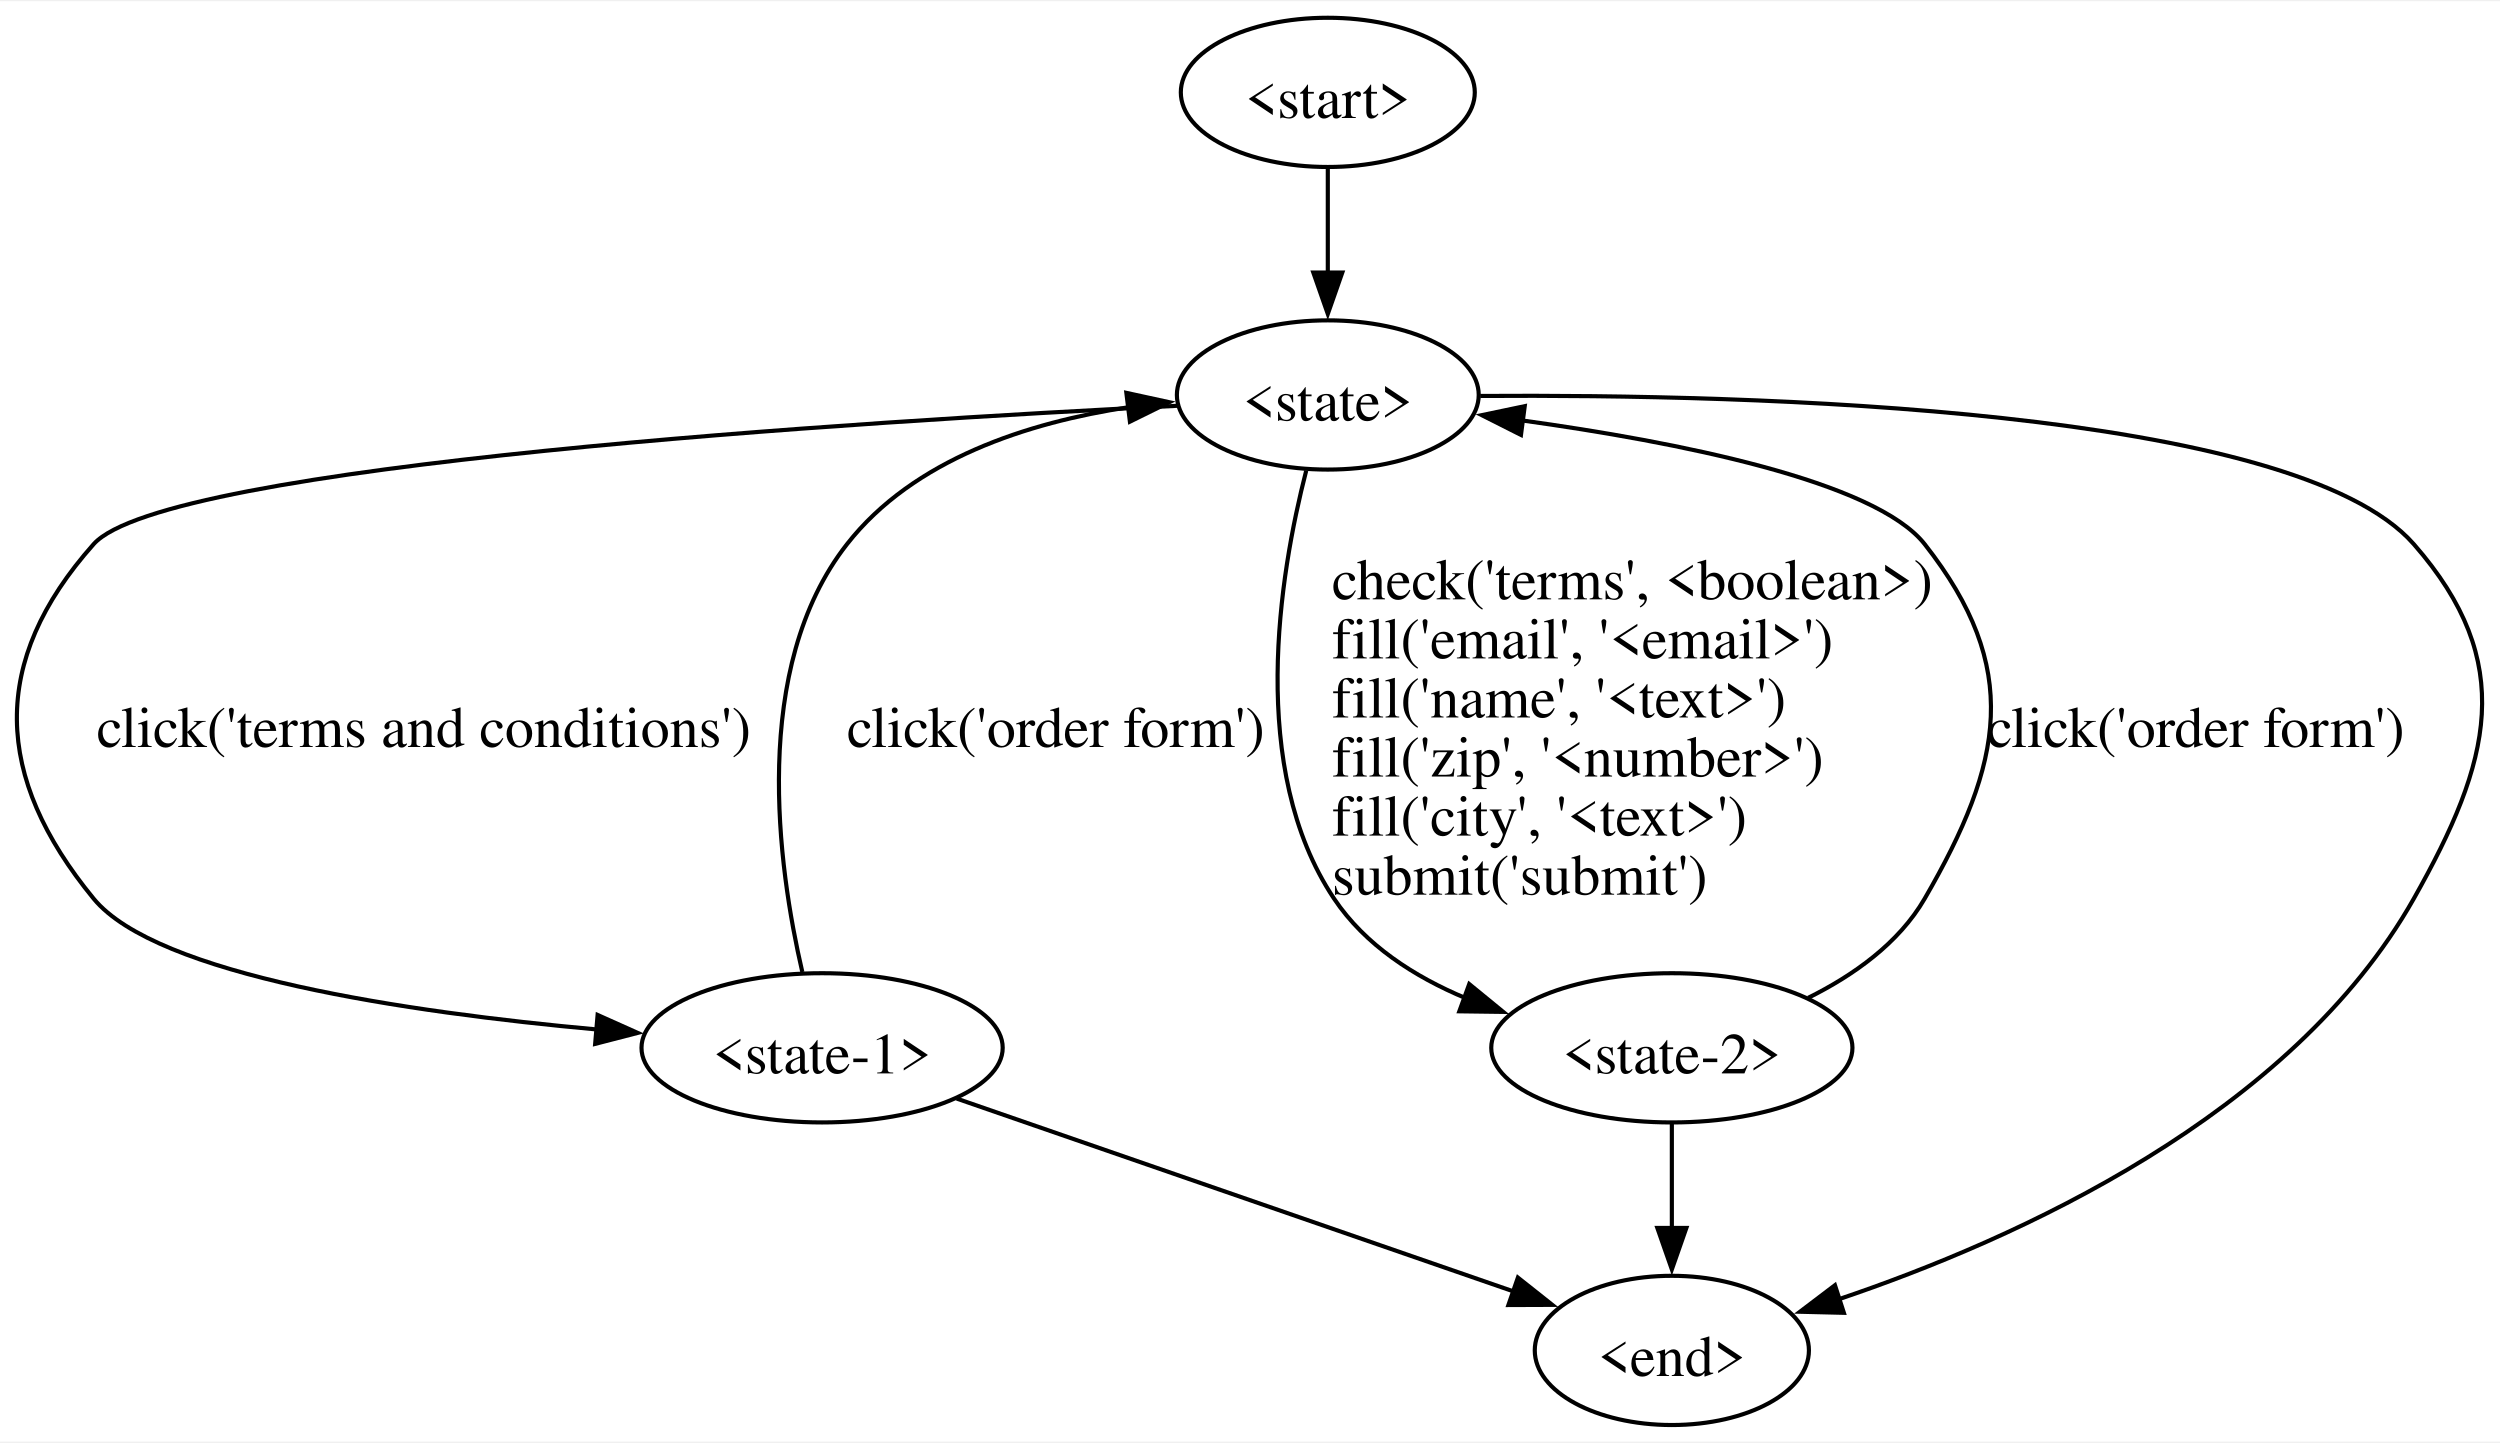
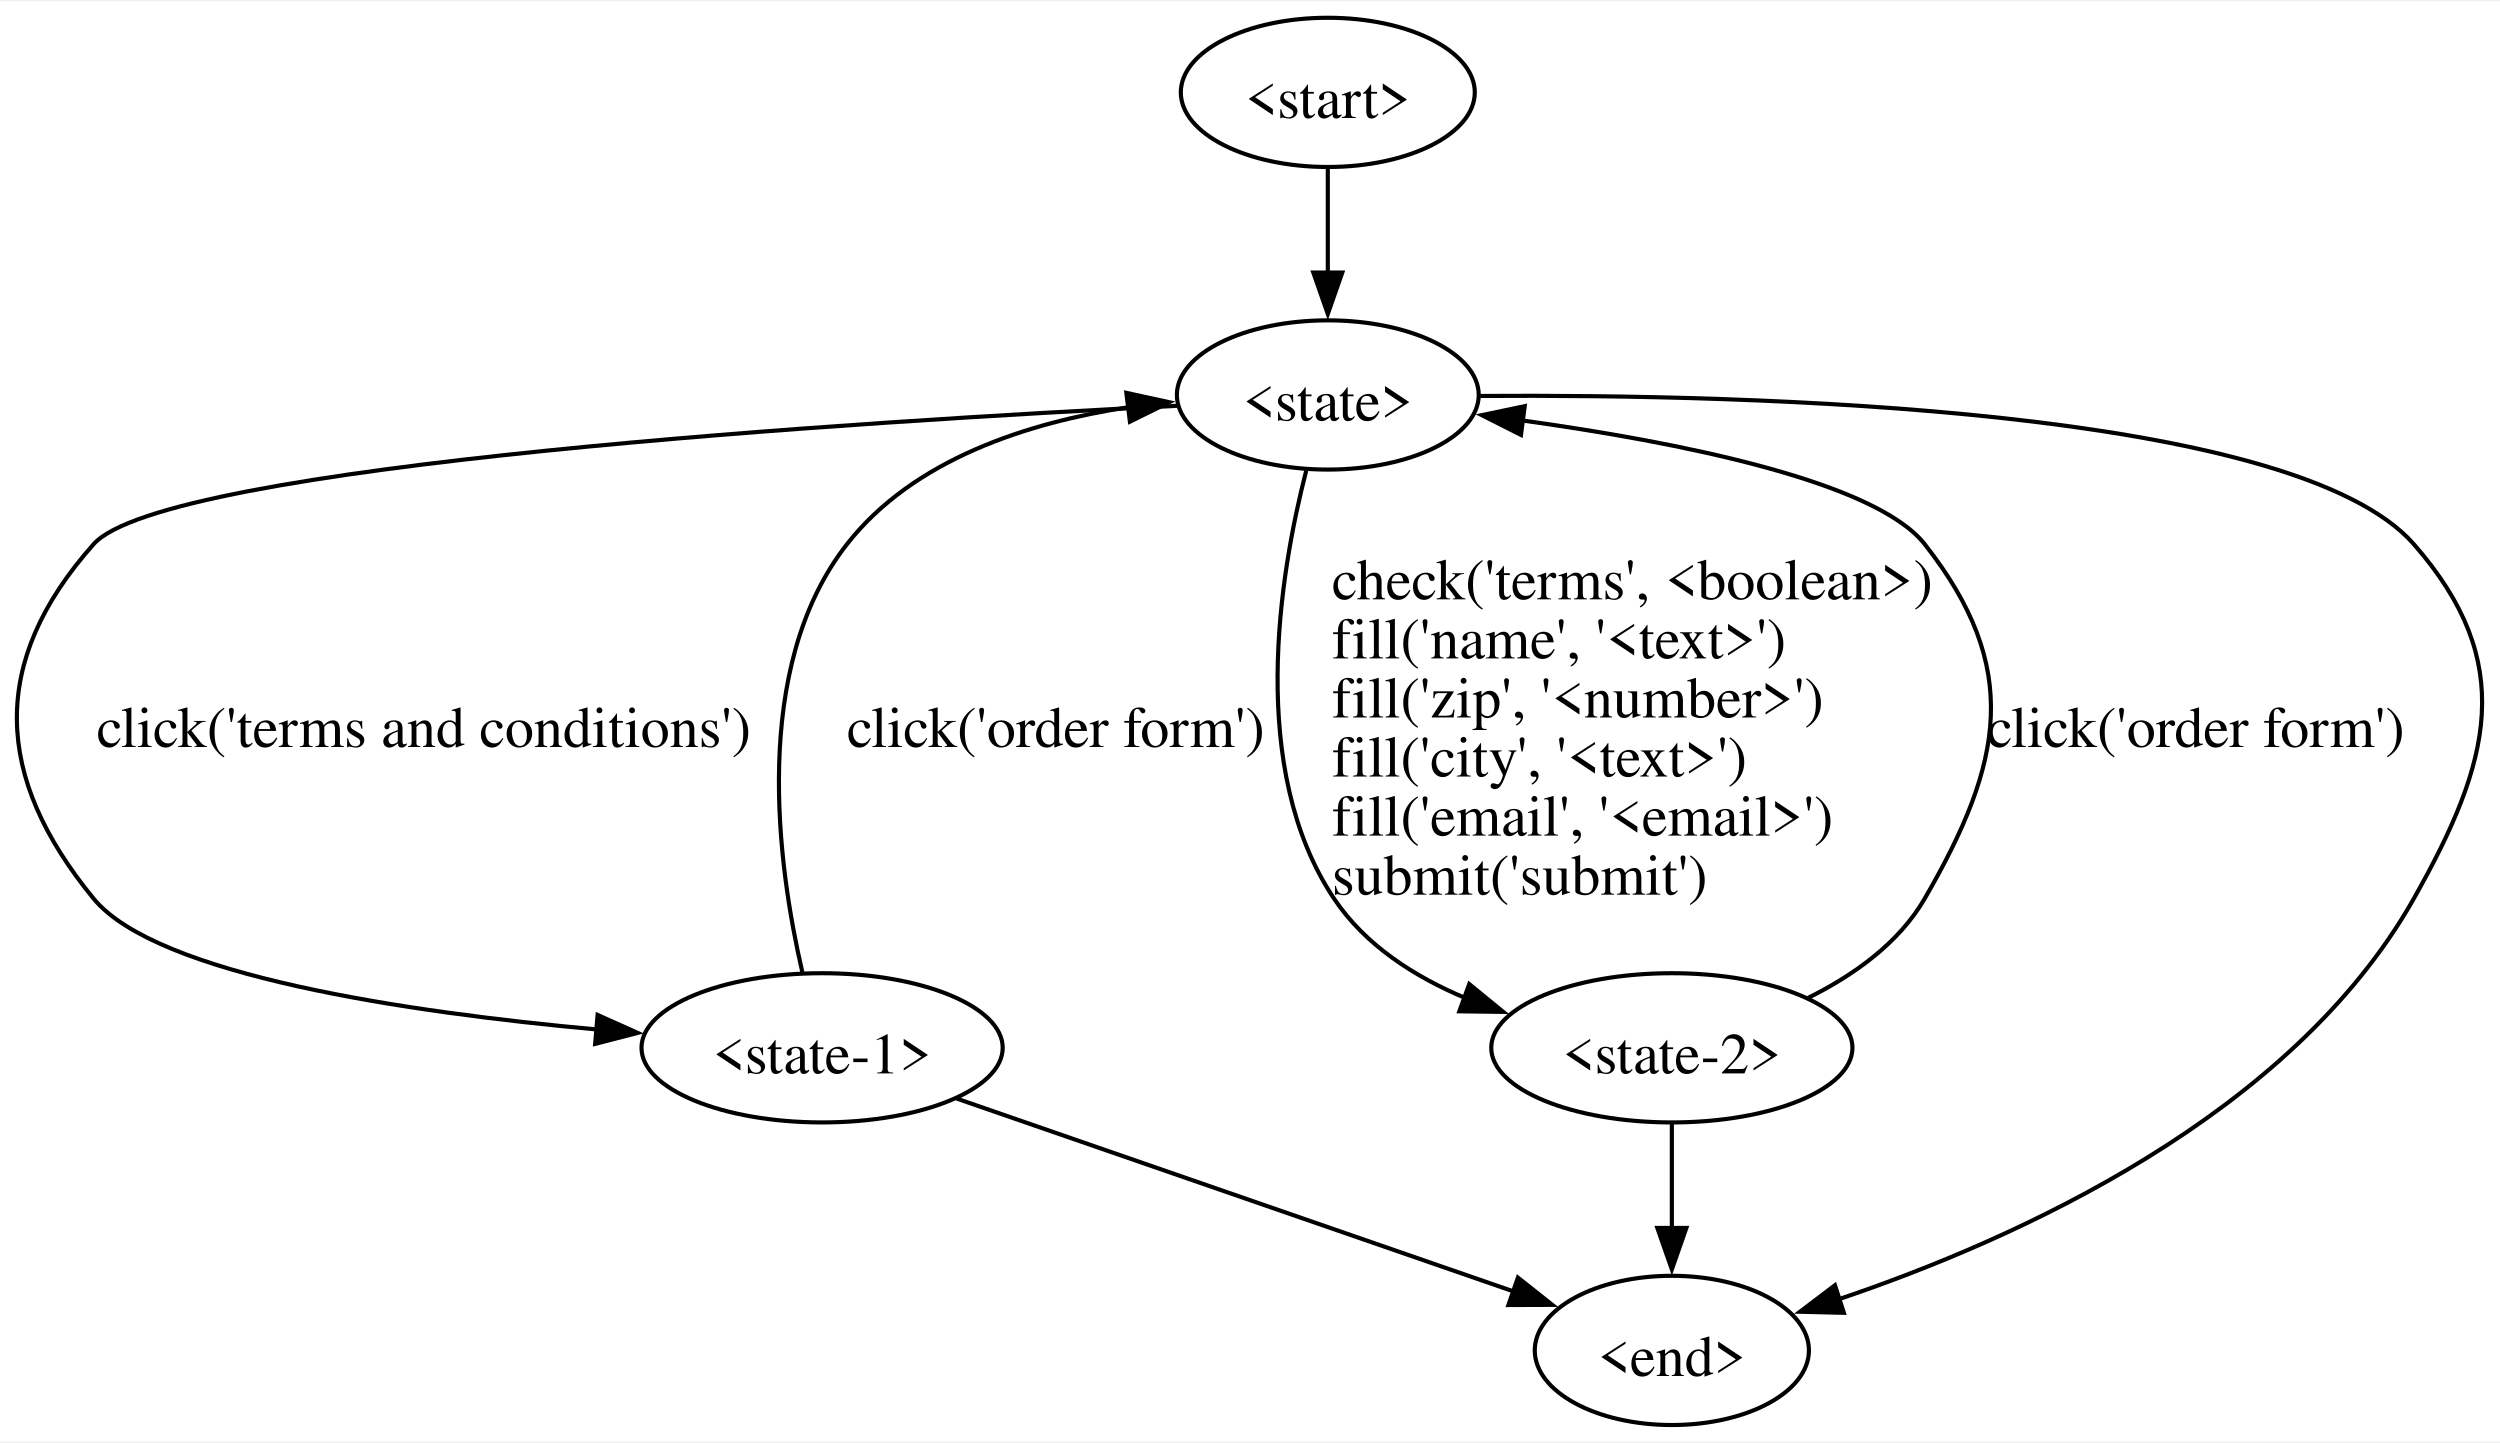
<svg xmlns="http://www.w3.org/2000/svg" width="603pt" height="348pt" viewBox="0.00 0.00 603.12 347.50">
  <g id="graph0" class="graph" transform="scale(1 1) rotate(0) translate(4 343.5)">
    <polygon fill="white" stroke="none" points="-4,4 -4,-343.5 599.12,-343.5 599.12,4 -4,4" />
    <g id="node1" class="node">
      <ellipse fill="none" stroke="black" cx="316.33" cy="-321.5" rx="35.46" ry="18" />
      <text text-anchor="middle" x="316.33" y="-315.32" font-family="Times,serif" font-size="14.00">&lt;start&gt;</text>
    </g>
    <g id="node2" class="node">
      <ellipse fill="none" stroke="black" cx="316.33" cy="-248.5" rx="36.41" ry="18" />
      <text text-anchor="middle" x="316.33" y="-242.32" font-family="Times,serif" font-size="14.00">&lt;state&gt;</text>
    </g>
    <g id="edge1" class="edge">
      <path fill="none" stroke="black" d="M316.33,-303.31C316.33,-295.73 316.33,-286.6 316.33,-278.04" />
      <polygon fill="black" stroke="black" points="319.83,-278.04 316.33,-268.04 312.83,-278.04 319.83,-278.04" />
    </g>
    <g id="node3" class="node">
      <ellipse fill="none" stroke="black" cx="194.33" cy="-91" rx="43.57" ry="18" />
      <text text-anchor="middle" x="194.33" y="-84.83" font-family="Times,serif" font-size="14.00">&lt;state-1&gt;</text>
    </g>
    <g id="edge2" class="edge">
      <path fill="none" stroke="black" d="M280.04,-245.89C204.45,-242.16 35.7,-231.75 18.58,-212.5 -6.67,-184.1 -5.52,-156.38 18.58,-127 33.77,-108.49 94.25,-99.58 140.06,-95.42" />
      <polygon fill="black" stroke="black" points="140.17,-98.93 149.84,-94.6 139.58,-91.95 140.17,-98.93" />
      <text text-anchor="start" x="19.33" y="-163.57" font-family="Times,serif" font-size="14.00">click('terms and conditions')</text>
    </g>
    <g id="node4" class="node">
      <ellipse fill="none" stroke="black" cx="399.33" cy="-91" rx="43.57" ry="18" />
      <text text-anchor="middle" x="399.33" y="-84.83" font-family="Times,serif" font-size="14.00">&lt;state-2&gt;</text>
    </g>
    <g id="edge3" class="edge">
      <path fill="none" stroke="black" d="M311.12,-230.23C304.67,-205.17 296.92,-158.32 317.83,-127 325.31,-115.79 337.2,-108.16 349.61,-102.97" />
      <polygon fill="black" stroke="black" points="350.45,-106.38 358.65,-99.67 348.06,-99.81 350.45,-106.38" />
      <text text-anchor="start" x="317.33" y="-199.2" font-family="Times,serif" font-size="14.00">check('terms', &lt;boolean&gt;)</text>
-       <text text-anchor="start" x="317.33" y="-184.95" font-family="Times,serif" font-size="14.00">fill('email', '&lt;email&gt;')</text>
-       <text text-anchor="start" x="317.33" y="-170.7" font-family="Times,serif" font-size="14.00">fill('name', '&lt;text&gt;')</text>
-       <text text-anchor="start" x="317.33" y="-156.45" font-family="Times,serif" font-size="14.00">fill('zip', '&lt;number&gt;')</text>
-       <text text-anchor="start" x="317.33" y="-142.2" font-family="Times,serif" font-size="14.00">fill('city', '&lt;text&gt;')</text>
+       <text text-anchor="start" x="317.33" y="-184.95" font-family="Times,serif" font-size="14.00">fill('name', '&lt;text&gt;')</text>
+       <text text-anchor="start" x="317.33" y="-170.7" font-family="Times,serif" font-size="14.00">fill('zip', '&lt;number&gt;')</text>
+       <text text-anchor="start" x="317.33" y="-156.45" font-family="Times,serif" font-size="14.00">fill('city', '&lt;text&gt;')</text>
+       <text text-anchor="start" x="317.33" y="-142.2" font-family="Times,serif" font-size="14.00">fill('email', '&lt;email&gt;')</text>
      <text text-anchor="start" x="317.33" y="-127.95" font-family="Times,serif" font-size="14.00">submit('submit')</text>
    </g>
    <g id="node5" class="node">
      <ellipse fill="none" stroke="black" cx="399.33" cy="-18" rx="33.07" ry="18" />
      <text text-anchor="middle" x="399.33" y="-11.82" font-family="Times,serif" font-size="14.00">&lt;end&gt;</text>
    </g>
    <g id="edge4" class="edge">
      <path fill="none" stroke="black" d="M353.1,-248.26C418.17,-248.72 549.5,-245.43 578.33,-212.5 603.36,-183.91 597.01,-160.09 578.33,-127 548.78,-74.67 482.57,-44.85 439.49,-30.31" />
      <polygon fill="black" stroke="black" points="440.83,-27.07 430.24,-27.33 438.68,-33.73 440.83,-27.07" />
    </g>
    <g id="edge5" class="edge">
      <path fill="none" stroke="black" d="M189.56,-109.28C183.65,-134.77 176.97,-182.64 200.33,-212.5 216.39,-233.03 244.07,-241.88 268.36,-245.56" />
      <polygon fill="black" stroke="black" points="267.73,-249.01 278.09,-246.75 268.59,-242.06 267.73,-249.01" />
      <text text-anchor="start" x="200.33" y="-163.57" font-family="Times,serif" font-size="14.00">click('order form')</text>
    </g>
    <g id="edge6" class="edge">
      <path fill="none" stroke="black" d="M226.81,-78.75C263.29,-66.12 322.43,-45.63 361.11,-32.24" />
      <polygon fill="black" stroke="black" points="362.19,-35.57 370.49,-28.99 359.9,-28.95 362.19,-35.57" />
    </g>
    <g id="edge7" class="edge">
      <path fill="none" stroke="black" d="M432.22,-103.06C443.14,-108.48 454.09,-116.22 460.33,-127 479.37,-159.88 483.81,-182.62 460.33,-212.5 448.34,-227.76 400.45,-237.19 363.16,-242.36" />
      <polygon fill="black" stroke="black" points="362.93,-238.86 353.47,-243.63 363.84,-245.8 362.93,-238.86" />
      <text text-anchor="start" x="475.33" y="-163.57" font-family="Times,serif" font-size="14.00">click('order form')</text>
    </g>
    <g id="edge8" class="edge">
      <path fill="none" stroke="black" d="M399.33,-72.81C399.33,-65.23 399.33,-56.1 399.33,-47.54" />
      <polygon fill="black" stroke="black" points="402.83,-47.54 399.33,-37.54 395.83,-47.54 402.83,-47.54" />
    </g>
  </g>
</svg>
